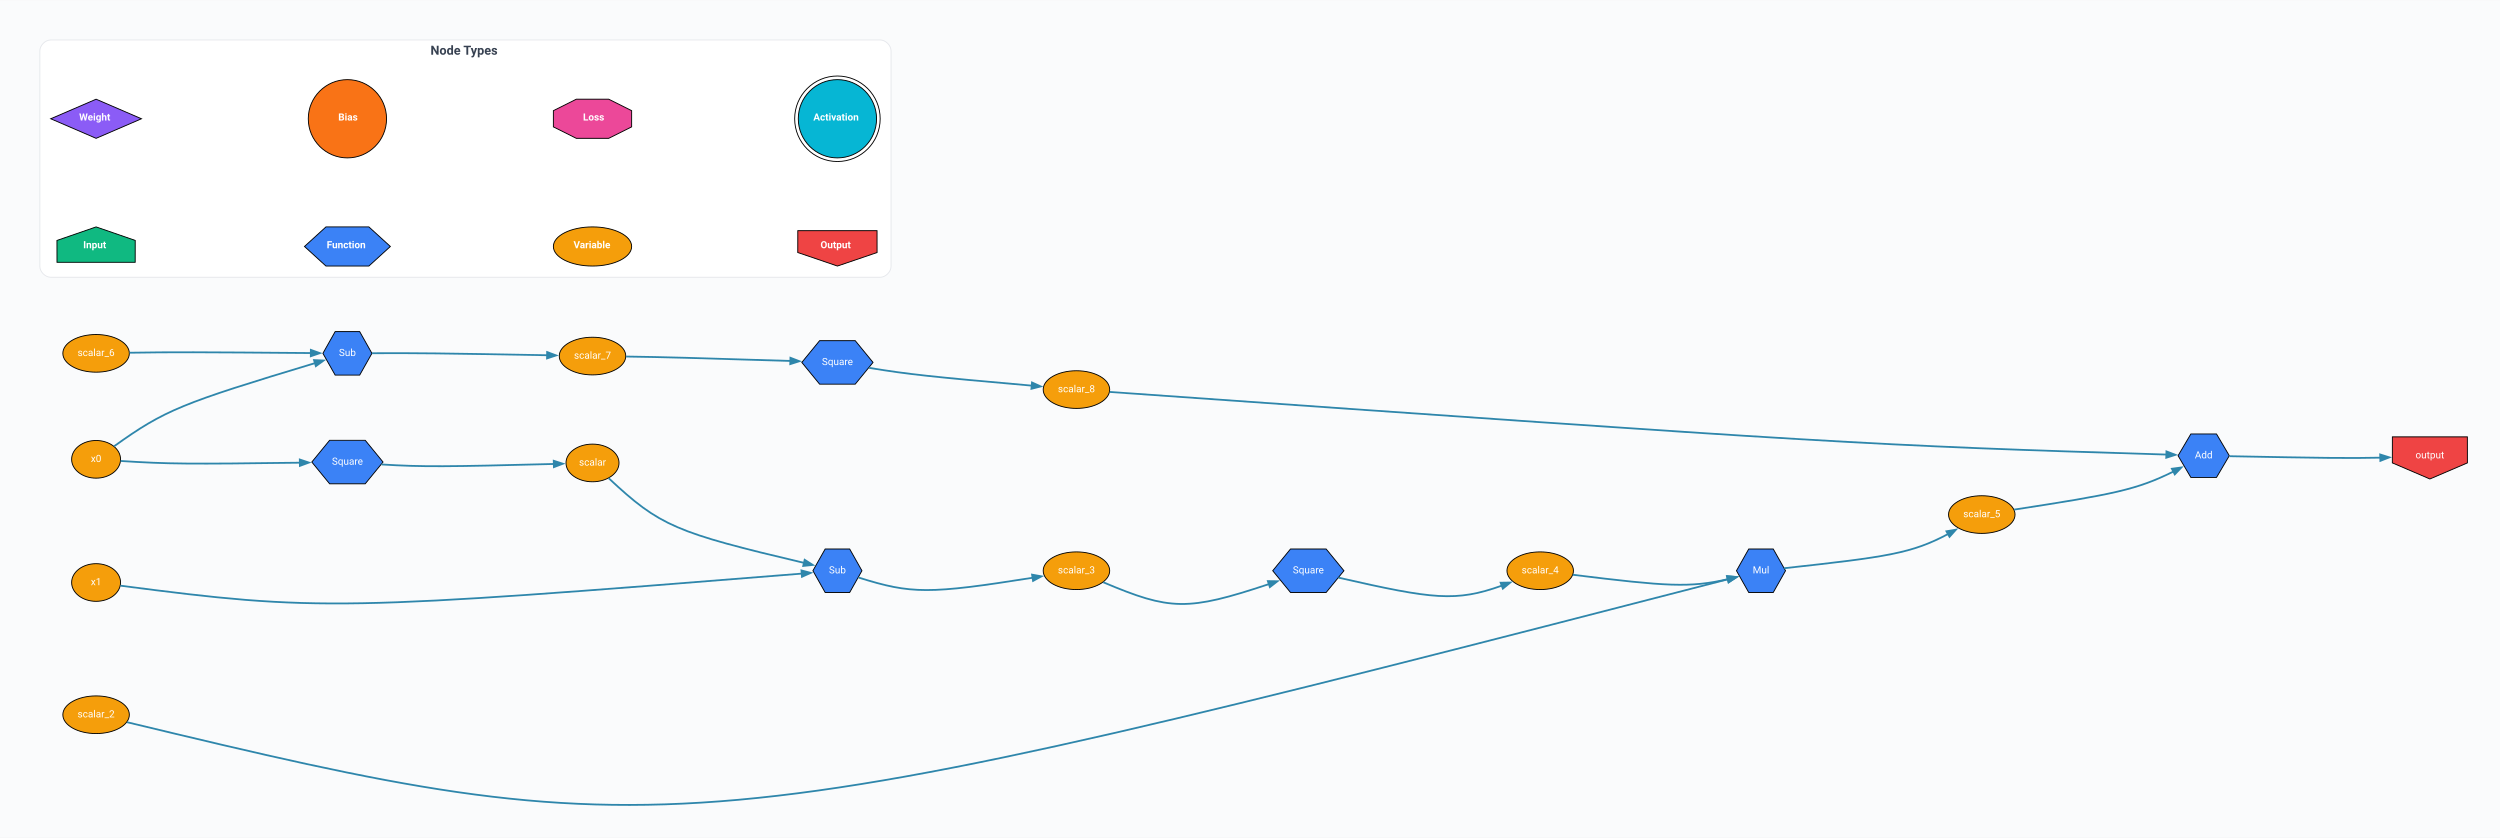
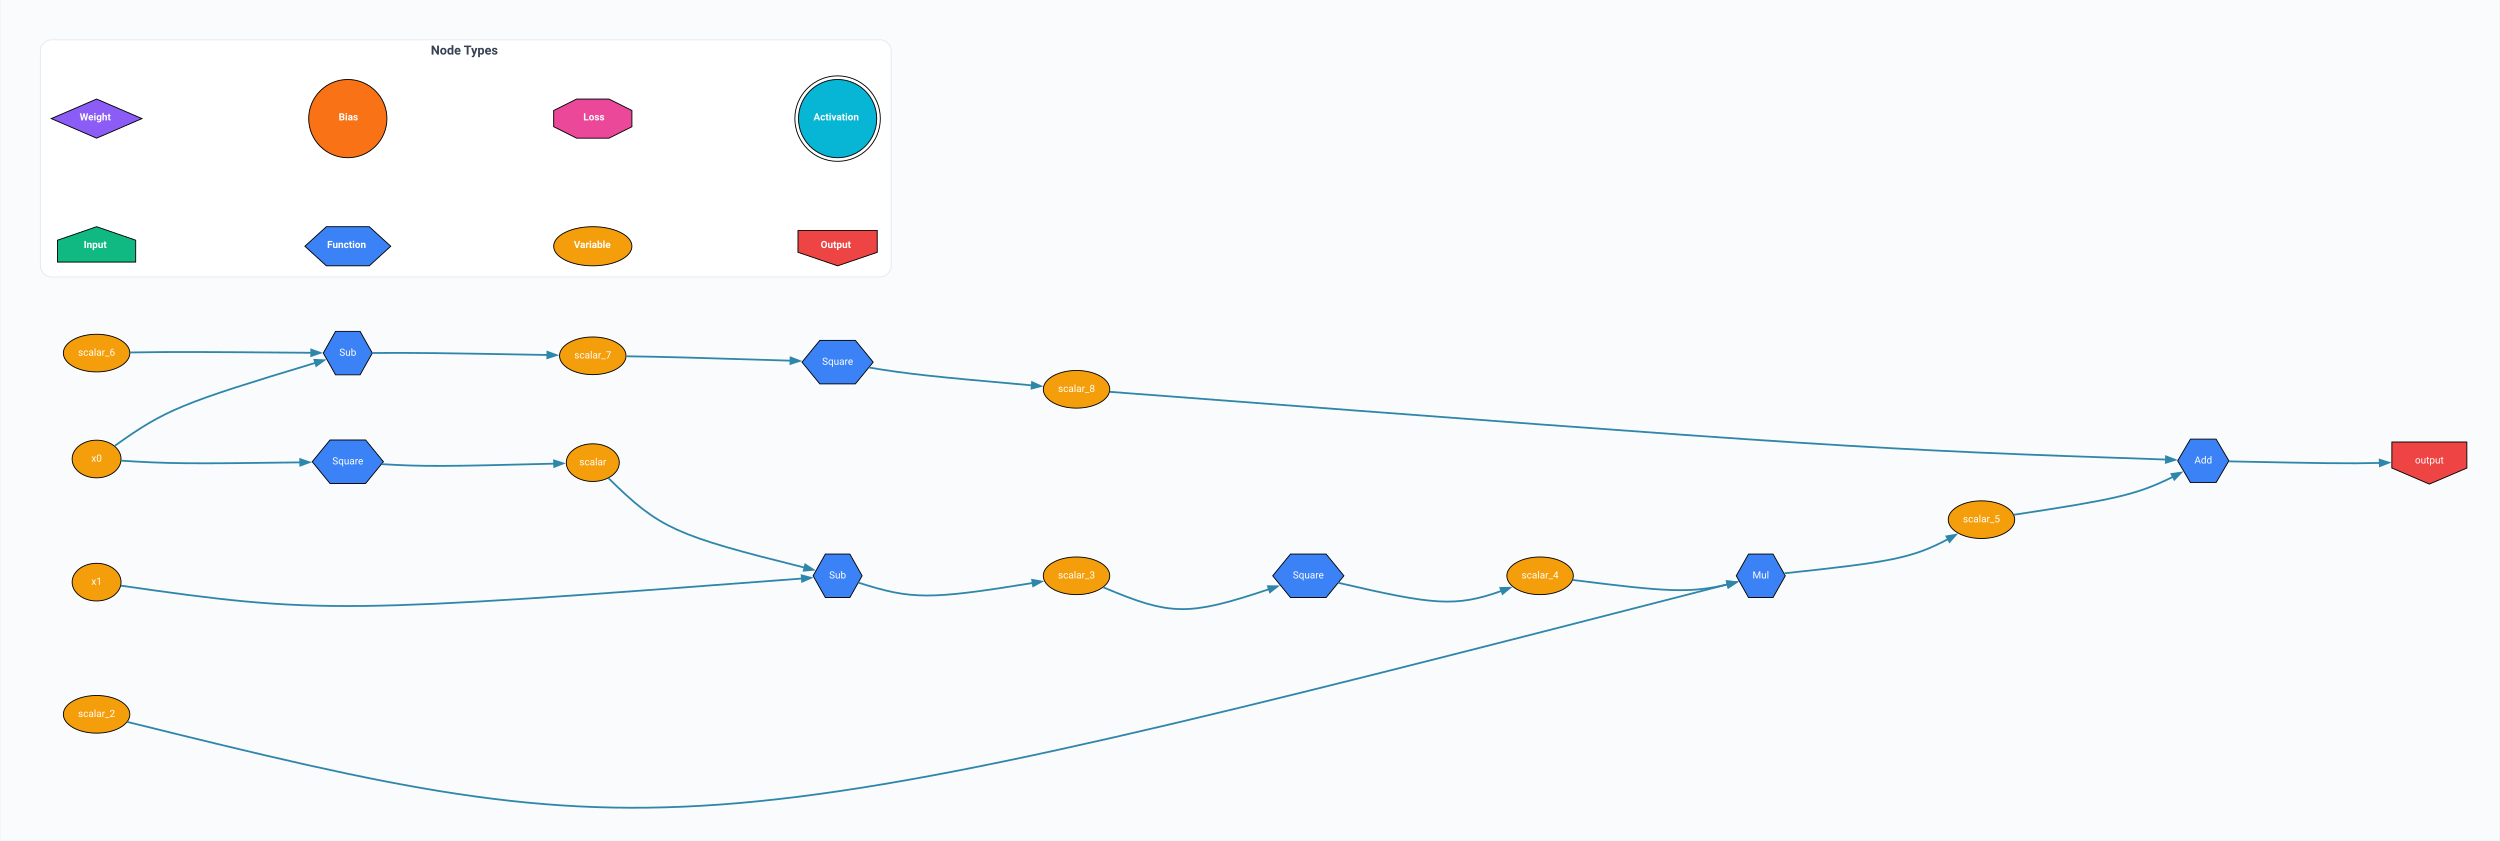
- <svg xmlns="http://www.w3.org/2000/svg" width="2760pt" height="925pt" viewBox="0.00 0.00 2760.17 924.81">
-   <g id="graph0" class="graph" transform="scale(1 1) rotate(0) translate(36 888.81)">
-     <polygon fill="#fafbfc" stroke="none" points="-36,36 -36,-888.81 2724.17,-888.81 2724.17,36 -36,36" />
+ <svg xmlns="http://www.w3.org/2000/svg" width="2760pt" height="928pt" viewBox="0.00 0.00 2760.17 928.46">
+   <g id="graph0" class="graph" transform="scale(1 1) rotate(0) translate(36 892.46)">
+     <polygon fill="#fafbfc" stroke="none" points="-36,36 -36,-892.46 2724.17,-892.46 2724.17,36 -36,36" />
    <g id="clust2" class="cluster">
-       <path fill="#ffffff" stroke="#e5e7eb" d="M20,-582.81C20,-582.81 935.77,-582.81 935.77,-582.81 941.77,-582.81 947.77,-588.81 947.77,-594.81 947.77,-594.81 947.77,-832.81 947.77,-832.81 947.77,-838.81 941.77,-844.81 935.77,-844.81 935.77,-844.81 20,-844.81 20,-844.81 14,-844.81 8,-838.81 8,-832.81 8,-832.81 8,-594.81 8,-594.81 8,-588.81 14,-582.81 20,-582.81" />
-       <text text-anchor="start" x="439.26" y="-828.51" font-family="SF Pro Display, -apple-system, BlinkMacSystemFont, Segoe UI, Roboto, Arial" font-weight="bold" font-size="14.00" fill="#374151">Node Types</text>
+       <path fill="#ffffff" stroke="#e5e7eb" d="M20,-586.46C20,-586.46 935.77,-586.46 935.77,-586.46 941.77,-586.46 947.77,-592.46 947.77,-598.46 947.77,-598.46 947.77,-836.46 947.77,-836.46 947.77,-842.46 941.77,-848.46 935.77,-848.46 935.77,-848.46 20,-848.46 20,-848.46 14,-848.46 8,-842.46 8,-836.46 8,-836.46 8,-598.46 8,-598.46 8,-592.46 14,-586.46 20,-586.46" />
+       <text text-anchor="start" x="439.26" y="-832.16" font-family="SF Pro Display, -apple-system, BlinkMacSystemFont, Segoe UI, Roboto, Arial" font-weight="bold" font-size="14.00" fill="#374151">Node Types</text>
    </g>
    <g id="node1" class="node">
-       <polygon fill="#3b82f6" stroke="black" points="1447.8,-258.81 1428.14,-282.81 1388.82,-282.81 1369.17,-258.81 1388.82,-234.8 1428.14,-234.8 1447.8,-258.81" />
-       <text text-anchor="middle" x="1408.48" y="-255.86" font-family="SF Pro Display, -apple-system, BlinkMacSystemFont, Segoe UI, Roboto, Arial" font-size="11.00" fill="white">Square</text>
+       <ellipse fill="#f59e0b" stroke="black" cx="618.17" cy="-381.46" rx="29.27" ry="20.79" />
+       <text text-anchor="middle" x="618.17" y="-378.51" font-family="SF Pro Display, -apple-system, BlinkMacSystemFont, Segoe UI, Roboto, Arial" font-size="11.00" fill="white">scalar</text>
+     </g>
+     <g id="node12" class="node">
+       <polygon fill="#3b82f6" stroke="black" points="915.64,-256.46 902.1,-280.46 875.04,-280.46 861.5,-256.46 875.04,-232.45 902.1,-232.45 915.64,-256.46" />
+       <text text-anchor="middle" x="888.57" y="-253.51" font-family="SF Pro Display, -apple-system, BlinkMacSystemFont, Segoe UI, Roboto, Arial" font-size="11.00" fill="white">Sub</text>
+     </g>
+     <g id="edge10" class="edge">
+       <path fill="none" stroke="#2e86ab" stroke-width="2" d="M635.43,-364.33C692.39,-308.34 708.76,-301.23 852.26,-265.47" />
+       <polygon fill="#2e86ab" stroke="#2e86ab" stroke-width="2" points="852.87,-268.92 861.73,-263.11 851.18,-262.13 852.87,-268.92" />
+     </g>
+     <g id="node2" class="node">
+       <ellipse fill="#f59e0b" stroke="black" cx="70.09" cy="-502.46" rx="36.7" ry="20.79" />
+       <text text-anchor="middle" x="70.09" y="-499.51" font-family="SF Pro Display, -apple-system, BlinkMacSystemFont, Segoe UI, Roboto, Arial" font-size="11.00" fill="white">scalar_6</text>
+     </g>
+     <g id="node4" class="node">
+       <polygon fill="#3b82f6" stroke="black" points="374.64,-502.46 361.11,-526.46 334.04,-526.46 320.5,-502.46 334.04,-478.45 361.11,-478.45 374.64,-502.46" />
+       <text text-anchor="middle" x="347.57" y="-499.51" font-family="SF Pro Display, -apple-system, BlinkMacSystemFont, Segoe UI, Roboto, Arial" font-size="11.00" fill="white">Sub</text>
+     </g>
+     <g id="edge17" class="edge">
+       <path fill="none" stroke="#2e86ab" stroke-width="2" d="M107.05,-503.14C154.42,-503.94 181.57,-503.82 307.32,-502.79" />
+       <polygon fill="#2e86ab" stroke="#2e86ab" stroke-width="2" points="307.22,-506.29 317.19,-502.71 307.16,-499.29 307.22,-506.29" />
+     </g>
+     <g id="node3" class="node">
+       <polygon fill="#3b82f6" stroke="black" points="2425.31,-383.46 2411.16,-407.46 2382.87,-407.46 2368.72,-383.46 2382.87,-359.45 2411.16,-359.45 2425.31,-383.46" />
+       <text text-anchor="middle" x="2397.02" y="-380.51" font-family="SF Pro Display, -apple-system, BlinkMacSystemFont, Segoe UI, Roboto, Arial" font-size="11.00" fill="white">Add</text>
+     </g>
+     <g id="node11" class="node">
+       <polygon fill="#ef4444" stroke="black" points="2605.31,-375.51 2646.74,-357.76 2688.17,-375.51 2688.13,-404.24 2605.35,-404.24 2605.31,-375.51" />
+       <text text-anchor="middle" x="2646.74" y="-380.51" font-family="SF Pro Display, -apple-system, BlinkMacSystemFont, Segoe UI, Roboto, Arial" font-size="11.00" fill="white">output</text>
+     </g>
+     <g id="edge24" class="edge">
+       <path fill="none" stroke="#2e86ab" stroke-width="2" d="M2425.52,-382.86C2524.67,-380.81 2558.54,-380.23 2592.05,-381.14" />
+       <polygon fill="#2e86ab" stroke="#2e86ab" stroke-width="2" points="2591.87,-384.64 2601.98,-381.47 2592.1,-377.64 2591.87,-384.64" />
+     </g>
+     <g id="node14" class="node">
+       <ellipse fill="#f59e0b" stroke="black" cx="618.17" cy="-499.46" rx="36.7" ry="20.79" />
+       <text text-anchor="middle" x="618.17" y="-496.51" font-family="SF Pro Display, -apple-system, BlinkMacSystemFont, Segoe UI, Roboto, Arial" font-size="11.00" fill="white">scalar_7</text>
+     </g>
+     <g id="edge19" class="edge">
+       <path fill="none" stroke="#2e86ab" stroke-width="2" d="M374.75,-502.6C425.44,-502.84 447.43,-502.57 568.25,-500.37" />
+       <polygon fill="#2e86ab" stroke="#2e86ab" stroke-width="2" points="568.09,-503.87 578.03,-500.19 567.97,-496.87 568.09,-503.87" />
+     </g>
+     <g id="node5" class="node">
+       <ellipse fill="#f59e0b" stroke="black" cx="70.09" cy="-103.46" rx="36.7" ry="20.79" />
+       <text text-anchor="middle" x="70.09" y="-100.51" font-family="SF Pro Display, -apple-system, BlinkMacSystemFont, Segoe UI, Roboto, Arial" font-size="11.00" fill="white">scalar_2</text>
+     </g>
+     <g id="node7" class="node">
+       <polygon fill="#3b82f6" stroke="black" points="1935.33,-256.46 1921.79,-280.46 1894.73,-280.46 1881.19,-256.46 1894.73,-232.45 1921.79,-232.45 1935.33,-256.46" />
+       <text text-anchor="middle" x="1908.26" y="-253.51" font-family="SF Pro Display, -apple-system, BlinkMacSystemFont, Segoe UI, Roboto, Arial" font-size="11.00" fill="white">Mul</text>
+     </g>
+     <g id="edge14" class="edge">
+       <path fill="none" stroke="#2e86ab" stroke-width="2" d="M103.8,-95.12C697.53,51.64 724.61,47.78 1871.89,-247.11" />
+       <polygon fill="#2e86ab" stroke="#2e86ab" stroke-width="2" points="1870.67,-250.41 1881.23,-249.51 1872.41,-243.63 1870.67,-250.41" />
+     </g>
+     <g id="node6" class="node">
+       <ellipse fill="#f59e0b" stroke="black" cx="1664.49" cy="-256.46" rx="36.7" ry="20.79" />
+       <text text-anchor="middle" x="1664.49" y="-253.51" font-family="SF Pro Display, -apple-system, BlinkMacSystemFont, Segoe UI, Roboto, Arial" font-size="11.00" fill="white">scalar_4</text>
+     </g>
+     <g id="edge15" class="edge">
+       <path fill="none" stroke="#2e86ab" stroke-width="2" d="M1700.43,-251.88C1804.91,-238.69 1829.25,-237.05 1871.81,-246.97" />
+       <polygon fill="#2e86ab" stroke="#2e86ab" stroke-width="2" points="1870.9,-250.35 1881.44,-249.35 1872.57,-243.55 1870.9,-250.35" />
+     </g>
+     <g id="node17" class="node">
+       <ellipse fill="#f59e0b" stroke="black" cx="2152.03" cy="-318.46" rx="36.7" ry="20.79" />
+       <text text-anchor="middle" x="2152.03" y="-315.51" font-family="SF Pro Display, -apple-system, BlinkMacSystemFont, Segoe UI, Roboto, Arial" font-size="11.00" fill="white">scalar_5</text>
+     </g>
+     <g id="edge16" class="edge">
+       <path fill="none" stroke="#2e86ab" stroke-width="2" d="M1934.3,-259.22C2048.69,-271.44 2074.96,-275.39 2115.22,-297.05" />
+       <polygon fill="#2e86ab" stroke="#2e86ab" stroke-width="2" points="2113.34,-300.01 2123.77,-301.82 2116.75,-293.9 2113.34,-300.01" />
+     </g>
+     <g id="node8" class="node">
+       <polygon fill="#3b82f6" stroke="black" points="1447.8,-256.46 1428.14,-280.46 1388.82,-280.46 1369.17,-256.46 1388.82,-232.45 1428.14,-232.45 1447.8,-256.46" />
+       <text text-anchor="middle" x="1408.48" y="-253.51" font-family="SF Pro Display, -apple-system, BlinkMacSystemFont, Segoe UI, Roboto, Arial" font-size="11.00" fill="white">Square</text>
+     </g>
+     <g id="edge13" class="edge">
+       <path fill="none" stroke="#2e86ab" stroke-width="2" d="M1441.63,-248.72C1546.41,-224.43 1570.68,-221.45 1621.94,-239.78" />
+       <polygon fill="#2e86ab" stroke="#2e86ab" stroke-width="2" points="1620.65,-243.04 1631.25,-243.25 1623.1,-236.48 1620.65,-243.04" />
    </g>
    <g id="node9" class="node">
-       <ellipse fill="#f59e0b" stroke="black" cx="1664.49" cy="-258.81" rx="36.7" ry="20.79" />
-       <text text-anchor="middle" x="1664.49" y="-255.86" font-family="SF Pro Display, -apple-system, BlinkMacSystemFont, Segoe UI, Roboto, Arial" font-size="11.00" fill="white">scalar_4</text>
+       <ellipse fill="#f59e0b" stroke="black" cx="70.09" cy="-385.46" rx="27" ry="20.79" />
+       <text text-anchor="middle" x="70.09" y="-382.51" font-family="SF Pro Display, -apple-system, BlinkMacSystemFont, Segoe UI, Roboto, Arial" font-size="11.00" fill="white">x0</text>
    </g>
-     <g id="edge13" class="edge">
-       <path fill="none" stroke="#2e86ab" stroke-width="2" d="M1441.74,-251.17C1546.86,-227.19 1571.17,-224.25 1622.18,-242.35" />
-       <polygon fill="#2e86ab" stroke="#2e86ab" stroke-width="2" points="1620.82,-245.58 1631.42,-245.76 1623.25,-239.01 1620.82,-245.58" />
+     <g id="edge18" class="edge">
+       <path fill="none" stroke="#2e86ab" stroke-width="2" d="M89.94,-399.84C146.06,-440.07 164.34,-447.2 311.92,-491.72" />
+       <polygon fill="#2e86ab" stroke="#2e86ab" stroke-width="2" points="310.71,-495.01 321.3,-494.55 312.73,-488.31 310.71,-495.01" />
    </g>
-     <g id="node2" class="node">
-       <ellipse fill="#f59e0b" stroke="black" cx="70.09" cy="-381.81" rx="27" ry="20.79" />
-       <text text-anchor="middle" x="70.09" y="-378.86" font-family="SF Pro Display, -apple-system, BlinkMacSystemFont, Segoe UI, Roboto, Arial" font-size="11.00" fill="white">x0</text>
-     </g>
-     <g id="node4" class="node">
-       <polygon fill="#3b82f6" stroke="black" points="386.89,-378.81 367.23,-402.81 327.91,-402.81 308.26,-378.81 327.91,-354.8 367.23,-354.8 386.89,-378.81" />
-       <text text-anchor="middle" x="347.57" y="-375.86" font-family="SF Pro Display, -apple-system, BlinkMacSystemFont, Segoe UI, Roboto, Arial" font-size="11.00" fill="white">Square</text>
+     <g id="node13" class="node">
+       <polygon fill="#3b82f6" stroke="black" points="386.89,-382.46 367.23,-406.46 327.91,-406.46 308.26,-382.46 327.91,-358.45 367.23,-358.45 386.89,-382.46" />
+       <text text-anchor="middle" x="347.57" y="-379.51" font-family="SF Pro Display, -apple-system, BlinkMacSystemFont, Segoe UI, Roboto, Arial" font-size="11.00" fill="white">Square</text>
    </g>
    <g id="edge7" class="edge">
-       <path fill="none" stroke="#2e86ab" stroke-width="2" d="M97.21,-379.99C149.68,-376.6 171.85,-376.45 295.4,-378.09" />
-       <polygon fill="#2e86ab" stroke="#2e86ab" stroke-width="2" points="295.01,-381.59 305.06,-378.22 295.11,-374.59 295.01,-381.59" />
+       <path fill="none" stroke="#2e86ab" stroke-width="2" d="M97.21,-383.64C149.68,-380.25 171.85,-380.09 295.4,-381.74" />
+       <polygon fill="#2e86ab" stroke="#2e86ab" stroke-width="2" points="295.01,-385.24 305.06,-381.87 295.11,-378.24 295.01,-385.24" />
    </g>
-     <g id="node11" class="node">
-       <polygon fill="#3b82f6" stroke="black" points="374.64,-498.81 361.11,-522.81 334.04,-522.81 320.5,-498.81 334.04,-474.8 361.11,-474.8 374.64,-498.81" />
-       <text text-anchor="middle" x="347.57" y="-495.86" font-family="SF Pro Display, -apple-system, BlinkMacSystemFont, Segoe UI, Roboto, Arial" font-size="11.00" fill="white">Sub</text>
-     </g>
-     <g id="edge18" class="edge">
-       <path fill="none" stroke="#2e86ab" stroke-width="2" d="M89.94,-396.19C146.06,-436.42 164.34,-443.56 311.92,-488.07" />
-       <polygon fill="#2e86ab" stroke="#2e86ab" stroke-width="2" points="310.71,-491.36 321.3,-490.9 312.73,-484.66 310.71,-491.36" />
-     </g>
-     <g id="node3" class="node">
-       <ellipse fill="#f59e0b" stroke="black" cx="1152.47" cy="-458.81" rx="36.7" ry="20.79" />
-       <text text-anchor="middle" x="1152.47" y="-455.86" font-family="SF Pro Display, -apple-system, BlinkMacSystemFont, Segoe UI, Roboto, Arial" font-size="11.00" fill="white">scalar_8</text>
-     </g>
-     <g id="node7" class="node">
-       <polygon fill="#3b82f6" stroke="black" points="2425.31,-385.81 2411.16,-409.81 2382.87,-409.81 2368.72,-385.81 2382.87,-361.8 2411.16,-361.8 2425.31,-385.81" />
-       <text text-anchor="middle" x="2397.02" y="-382.86" font-family="SF Pro Display, -apple-system, BlinkMacSystemFont, Segoe UI, Roboto, Arial" font-size="11.00" fill="white">Add</text>
+     <g id="node10" class="node">
+       <ellipse fill="#f59e0b" stroke="black" cx="1152.47" cy="-462.46" rx="36.7" ry="20.79" />
+       <text text-anchor="middle" x="1152.47" y="-459.51" font-family="SF Pro Display, -apple-system, BlinkMacSystemFont, Segoe UI, Roboto, Arial" font-size="11.00" fill="white">scalar_8</text>
    </g>
    <g id="edge23" class="edge">
-       <path fill="none" stroke="#2e86ab" stroke-width="2" d="M1189.23,-456.2C1990.8,-399.46 2026.52,-397.13 2355.97,-387.06" />
-       <polygon fill="#2e86ab" stroke="#2e86ab" stroke-width="2" points="2355.92,-390.56 2365.81,-386.76 2355.7,-383.56 2355.92,-390.56" />
+       <path fill="none" stroke="#2e86ab" stroke-width="2" d="M1189.23,-459.65C1990.7,-398.56 2026.42,-396.05 2355.96,-384.85" />
+       <polygon fill="#2e86ab" stroke="#2e86ab" stroke-width="2" points="2355.92,-388.35 2365.8,-384.51 2355.69,-381.35 2355.92,-388.35" />
    </g>
-     <g id="node6" class="node">
-       <ellipse fill="#f59e0b" stroke="black" cx="618.17" cy="-377.81" rx="29.27" ry="20.79" />
-       <text text-anchor="middle" x="618.17" y="-374.86" font-family="SF Pro Display, -apple-system, BlinkMacSystemFont, Segoe UI, Roboto, Arial" font-size="11.00" fill="white">scalar</text>
+     <g id="node18" class="node">
+       <ellipse fill="#f59e0b" stroke="black" cx="1152.47" cy="-256.46" rx="36.7" ry="20.79" />
+       <text text-anchor="middle" x="1152.47" y="-253.51" font-family="SF Pro Display, -apple-system, BlinkMacSystemFont, Segoe UI, Roboto, Arial" font-size="11.00" fill="white">scalar_3</text>
+     </g>
+     <g id="edge11" class="edge">
+       <path fill="none" stroke="#2e86ab" stroke-width="2" d="M911.61,-248.92C970.64,-230.06 989.25,-229.94 1104.31,-248.56" />
+       <polygon fill="#2e86ab" stroke="#2e86ab" stroke-width="2" points="1103.48,-251.97 1113.91,-250.12 1104.6,-245.06 1103.48,-251.97" />
    </g>
    <g id="edge8" class="edge">
-       <path fill="none" stroke="#2e86ab" stroke-width="2" d="M385.16,-376.16C430.17,-373.3 457.26,-373.62 575.58,-376.69" />
-       <polygon fill="#2e86ab" stroke="#2e86ab" stroke-width="2" points="575.38,-380.19 585.47,-376.95 575.56,-373.19 575.38,-380.19" />
+       <path fill="none" stroke="#2e86ab" stroke-width="2" d="M385.16,-379.81C430.17,-376.95 457.26,-377.27 575.58,-380.34" />
+       <polygon fill="#2e86ab" stroke="#2e86ab" stroke-width="2" points="575.38,-383.84 585.47,-380.6 575.56,-376.84 575.38,-383.84" />
    </g>
-     <g id="node5" class="node">
-       <polygon fill="#3b82f6" stroke="black" points="927.88,-488.81 908.23,-512.81 868.91,-512.81 849.25,-488.81 868.91,-464.8 908.23,-464.8 927.88,-488.81" />
-       <text text-anchor="middle" x="888.57" y="-485.86" font-family="SF Pro Display, -apple-system, BlinkMacSystemFont, Segoe UI, Roboto, Arial" font-size="11.00" fill="white">Square</text>
+     <g id="node15" class="node">
+       <polygon fill="#3b82f6" stroke="black" points="927.88,-492.46 908.23,-516.46 868.91,-516.46 849.25,-492.46 868.91,-468.45 908.23,-468.45 927.88,-492.46" />
+       <text text-anchor="middle" x="888.57" y="-489.51" font-family="SF Pro Display, -apple-system, BlinkMacSystemFont, Segoe UI, Roboto, Arial" font-size="11.00" fill="white">Square</text>
+     </g>
+     <g id="edge20" class="edge">
+       <path fill="none" stroke="#2e86ab" stroke-width="2" d="M655.27,-498.94C699.16,-498.28 725.83,-497.53 836.78,-494.07" />
+       <polygon fill="#2e86ab" stroke="#2e86ab" stroke-width="2" points="836.71,-497.58 846.59,-493.77 836.49,-490.58 836.71,-497.58" />
    </g>
    <g id="edge21" class="edge">
-       <path fill="none" stroke="#2e86ab" stroke-width="2" d="M923.58,-482.8C967.06,-475.59 992.68,-472.93 1103.26,-463.15" />
-       <polygon fill="#2e86ab" stroke="#2e86ab" stroke-width="2" points="1103.4,-466.65 1113.05,-462.28 1102.78,-459.68 1103.4,-466.65" />
+       <path fill="none" stroke="#2e86ab" stroke-width="2" d="M923.58,-486.45C967.06,-479.24 992.68,-476.58 1103.26,-466.79" />
+       <polygon fill="#2e86ab" stroke="#2e86ab" stroke-width="2" points="1103.4,-470.3 1113.05,-465.93 1102.78,-463.32 1103.4,-470.3" />
    </g>
-     <g id="node15" class="node">
-       <polygon fill="#3b82f6" stroke="black" points="915.64,-258.81 902.1,-282.81 875.04,-282.81 861.5,-258.81 875.04,-234.8 902.1,-234.8 915.64,-258.81" />
-       <text text-anchor="middle" x="888.57" y="-255.86" font-family="SF Pro Display, -apple-system, BlinkMacSystemFont, Segoe UI, Roboto, Arial" font-size="11.00" fill="white">Sub</text>
+     <g id="node16" class="node">
+       <ellipse fill="#f59e0b" stroke="black" cx="70.09" cy="-249.46" rx="27" ry="20.79" />
+       <text text-anchor="middle" x="70.09" y="-246.51" font-family="SF Pro Display, -apple-system, BlinkMacSystemFont, Segoe UI, Roboto, Arial" font-size="11.00" fill="white">x1</text>
    </g>
-     <g id="edge10" class="edge">
-       <path fill="none" stroke="#2e86ab" stroke-width="2" d="M635.91,-361.06C692.8,-307.92 709.44,-301.07 851.97,-267.41" />
-       <polygon fill="#2e86ab" stroke="#2e86ab" stroke-width="2" points="852.41,-270.9 861.34,-265.2 850.81,-264.09 852.41,-270.9" />
-     </g>
-     <g id="node8" class="node">
-       <polygon fill="#ef4444" stroke="black" points="2605.31,-377.87 2646.74,-360.11 2688.17,-377.87 2688.13,-406.6 2605.35,-406.6 2605.31,-377.87" />
-       <text text-anchor="middle" x="2646.74" y="-382.86" font-family="SF Pro Display, -apple-system, BlinkMacSystemFont, Segoe UI, Roboto, Arial" font-size="11.00" fill="white">output</text>
-     </g>
-     <g id="edge24" class="edge">
-       <path fill="none" stroke="#2e86ab" stroke-width="2" d="M2425.52,-385.25C2524.68,-383.34 2558.56,-382.81 2592.06,-383.65" />
-       <polygon fill="#2e86ab" stroke="#2e86ab" stroke-width="2" points="2591.88,-387.15 2601.99,-383.96 2592.1,-380.15 2591.88,-387.15" />
-     </g>
-     <g id="node10" class="node">
-       <polygon fill="#3b82f6" stroke="black" points="1935.33,-258.81 1921.79,-282.81 1894.73,-282.81 1881.19,-258.81 1894.73,-234.8 1921.79,-234.8 1935.33,-258.81" />
-       <text text-anchor="middle" x="1908.26" y="-255.86" font-family="SF Pro Display, -apple-system, BlinkMacSystemFont, Segoe UI, Roboto, Arial" font-size="11.00" fill="white">Mul</text>
-     </g>
-     <g id="edge15" class="edge">
-       <path fill="none" stroke="#2e86ab" stroke-width="2" d="M1700.48,-254.34C1805.11,-241.45 1829.46,-239.85 1871.92,-249.54" />
-       <polygon fill="#2e86ab" stroke="#2e86ab" stroke-width="2" points="1870.97,-252.91 1881.51,-251.86 1872.61,-246.1 1870.97,-252.91" />
-     </g>
-     <g id="node13" class="node">
-       <ellipse fill="#f59e0b" stroke="black" cx="2152.03" cy="-320.81" rx="36.7" ry="20.79" />
-       <text text-anchor="middle" x="2152.03" y="-317.86" font-family="SF Pro Display, -apple-system, BlinkMacSystemFont, Segoe UI, Roboto, Arial" font-size="11.00" fill="white">scalar_5</text>
-     </g>
-     <g id="edge16" class="edge">
-       <path fill="none" stroke="#2e86ab" stroke-width="2" d="M1933.86,-261.59C2048.17,-274.05 2074.76,-278.05 2114.71,-299.29" />
-       <polygon fill="#2e86ab" stroke="#2e86ab" stroke-width="2" points="2113.01,-302.36 2123.46,-304.13 2116.4,-296.23 2113.01,-302.36" />
-     </g>
-     <g id="node12" class="node">
-       <ellipse fill="#f59e0b" stroke="black" cx="618.17" cy="-495.81" rx="36.7" ry="20.79" />
-       <text text-anchor="middle" x="618.17" y="-492.86" font-family="SF Pro Display, -apple-system, BlinkMacSystemFont, Segoe UI, Roboto, Arial" font-size="11.00" fill="white">scalar_7</text>
-     </g>
-     <g id="edge19" class="edge">
-       <path fill="none" stroke="#2e86ab" stroke-width="2" d="M374.75,-498.96C425.44,-499.19 447.43,-498.92 568.25,-496.72" />
-       <polygon fill="#2e86ab" stroke="#2e86ab" stroke-width="2" points="568.09,-500.22 578.03,-496.54 567.97,-493.22 568.09,-500.22" />
-     </g>
-     <g id="edge20" class="edge">
-       <path fill="none" stroke="#2e86ab" stroke-width="2" d="M655.27,-495.29C699.16,-494.63 725.83,-493.88 836.78,-490.42" />
-       <polygon fill="#2e86ab" stroke="#2e86ab" stroke-width="2" points="836.71,-493.93 846.59,-490.12 836.49,-486.93 836.71,-493.93" />
+     <g id="edge9" class="edge">
+       <path fill="none" stroke="#2e86ab" stroke-width="2" d="M96.98,-245.57C315.81,-214.03 340.49,-214.73 849.27,-253.46" />
+       <polygon fill="#2e86ab" stroke="#2e86ab" stroke-width="2" points="848.89,-256.94 859.13,-254.21 849.42,-249.96 848.89,-256.94" />
    </g>
    <g id="edge22" class="edge">
-       <path fill="none" stroke="#2e86ab" stroke-width="2" d="M2187.75,-326.28C2298.45,-343.31 2323.23,-348.34 2363.56,-368.3" />
-       <polygon fill="#2e86ab" stroke="#2e86ab" stroke-width="2" points="2361.92,-371.4 2372.42,-372.82 2365.1,-365.16 2361.92,-371.4" />
-     </g>
-     <g id="node14" class="node">
-       <ellipse fill="#f59e0b" stroke="black" cx="70.09" cy="-498.81" rx="36.7" ry="20.79" />
-       <text text-anchor="middle" x="70.09" y="-495.86" font-family="SF Pro Display, -apple-system, BlinkMacSystemFont, Segoe UI, Roboto, Arial" font-size="11.00" fill="white">scalar_6</text>
-     </g>
-     <g id="edge17" class="edge">
-       <path fill="none" stroke="#2e86ab" stroke-width="2" d="M107.05,-499.49C154.42,-500.29 181.57,-500.17 307.32,-499.14" />
-       <polygon fill="#2e86ab" stroke="#2e86ab" stroke-width="2" points="307.22,-502.64 317.19,-499.06 307.16,-495.64 307.22,-502.64" />
-     </g>
-     <g id="node17" class="node">
-       <ellipse fill="#f59e0b" stroke="black" cx="1152.47" cy="-258.81" rx="36.7" ry="20.79" />
-       <text text-anchor="middle" x="1152.47" y="-255.86" font-family="SF Pro Display, -apple-system, BlinkMacSystemFont, Segoe UI, Roboto, Arial" font-size="11.00" fill="white">scalar_3</text>
-     </g>
-     <g id="edge11" class="edge">
-       <path fill="none" stroke="#2e86ab" stroke-width="2" d="M911.94,-251.28C970.41,-232.93 989.2,-232.86 1104.3,-251.08" />
-       <polygon fill="#2e86ab" stroke="#2e86ab" stroke-width="2" points="1103.48,-254.49 1113.9,-252.61 1104.58,-247.58 1103.48,-254.49" />
-     </g>
-     <g id="node16" class="node">
-       <ellipse fill="#f59e0b" stroke="black" cx="70.09" cy="-245.81" rx="27" ry="20.79" />
-       <text text-anchor="middle" x="70.09" y="-242.86" font-family="SF Pro Display, -apple-system, BlinkMacSystemFont, Segoe UI, Roboto, Arial" font-size="11.00" fill="white">x1</text>
-     </g>
-     <g id="edge9" class="edge">
-       <path fill="none" stroke="#2e86ab" stroke-width="2" d="M96.96,-242.3C315.67,-213.83 340.35,-214.68 849.26,-255.64" />
-       <polygon fill="#2e86ab" stroke="#2e86ab" stroke-width="2" points="848.88,-259.12 859.12,-256.44 849.44,-252.14 848.88,-259.12" />
+       <path fill="none" stroke="#2e86ab" stroke-width="2" d="M2187.74,-323.86C2298.41,-340.69 2323.2,-345.7 2363.54,-365.81" />
+       <polygon fill="#2e86ab" stroke="#2e86ab" stroke-width="2" points="2361.92,-368.91 2372.41,-370.36 2365.11,-362.68 2361.92,-368.91" />
    </g>
    <g id="edge12" class="edge">
-       <path fill="none" stroke="#2e86ab" stroke-width="2" d="M1182.02,-246.1C1256.14,-214.79 1274.89,-214.11 1365.01,-244.06" />
-       <polygon fill="#2e86ab" stroke="#2e86ab" stroke-width="2" points="1363.82,-247.35 1374.41,-247.21 1366.04,-240.71 1363.82,-247.35" />
-     </g>
-     <g id="node18" class="node">
-       <ellipse fill="#f59e0b" stroke="black" cx="70.09" cy="-99.81" rx="36.7" ry="20.79" />
-       <text text-anchor="middle" x="70.09" y="-96.86" font-family="SF Pro Display, -apple-system, BlinkMacSystemFont, Segoe UI, Roboto, Arial" font-size="11.00" fill="white">scalar_2</text>
-     </g>
-     <g id="edge14" class="edge">
-       <path fill="none" stroke="#2e86ab" stroke-width="2" d="M104.18,-91.59C696.3,50.93 723.66,46.93 1871.86,-249.41" />
-       <polygon fill="#2e86ab" stroke="#2e86ab" stroke-width="2" points="1870.65,-252.71 1881.21,-251.82 1872.4,-245.94 1870.65,-252.71" />
+       <path fill="none" stroke="#2e86ab" stroke-width="2" d="M1182.12,-243.72C1256.49,-212.33 1275.25,-211.65 1365.13,-241.67" />
+       <polygon fill="#2e86ab" stroke="#2e86ab" stroke-width="2" points="1363.9,-244.95 1374.5,-244.83 1366.14,-238.32 1363.9,-244.95" />
    </g>
    <g id="node19" class="node">
-       <polygon fill="#10b981" stroke="black" points="113.29,-623.48 70.09,-638.41 26.89,-623.48 26.93,-599.33 113.25,-599.33 113.29,-623.48" />
-       <text text-anchor="start" x="55.84" y="-614.86" font-family="SF Pro Display, -apple-system, BlinkMacSystemFont, Segoe UI, Roboto, Arial" font-weight="bold" font-size="11.00" fill="white">Input</text>
+       <polygon fill="#10b981" stroke="black" points="113.29,-627.13 70.09,-642.06 26.89,-627.13 26.93,-602.98 113.25,-602.98 113.29,-627.13" />
+       <text text-anchor="start" x="55.84" y="-618.51" font-family="SF Pro Display, -apple-system, BlinkMacSystemFont, Segoe UI, Roboto, Arial" font-weight="bold" font-size="11.00" fill="white">Input</text>
    </g>
    <g id="node20" class="node">
-       <polygon fill="#3b82f6" stroke="black" points="394.97,-616.81 371.27,-638.41 323.87,-638.41 300.17,-616.81 323.87,-595.21 371.27,-595.21 394.97,-616.81" />
-       <text text-anchor="start" x="324.7" y="-614.86" font-family="SF Pro Display, -apple-system, BlinkMacSystemFont, Segoe UI, Roboto, Arial" font-weight="bold" font-size="11.00" fill="white">Function</text>
+       <polygon fill="#3b82f6" stroke="black" points="394.97,-620.46 371.27,-642.06 323.87,-642.06 300.17,-620.46 323.87,-598.86 371.27,-598.86 394.97,-620.46" />
+       <text text-anchor="start" x="324.7" y="-618.51" font-family="SF Pro Display, -apple-system, BlinkMacSystemFont, Segoe UI, Roboto, Arial" font-weight="bold" font-size="11.00" fill="white">Function</text>
    </g>
    <g id="node21" class="node">
-       <ellipse fill="#f59e0b" stroke="black" cx="618.17" cy="-616.81" rx="43.2" ry="21.6" />
-       <text text-anchor="start" x="597.17" y="-614.86" font-family="SF Pro Display, -apple-system, BlinkMacSystemFont, Segoe UI, Roboto, Arial" font-weight="bold" font-size="11.00" fill="white">Variable</text>
+       <ellipse fill="#f59e0b" stroke="black" cx="618.17" cy="-620.46" rx="43.2" ry="21.6" />
+       <text text-anchor="start" x="597.17" y="-618.51" font-family="SF Pro Display, -apple-system, BlinkMacSystemFont, Segoe UI, Roboto, Arial" font-weight="bold" font-size="11.00" fill="white">Variable</text>
    </g>
    <g id="node22" class="node">
-       <polygon fill="#ef4444" stroke="black" points="844.79,-610.13 888.57,-595.21 932.35,-610.13 932.31,-634.28 844.83,-634.28 844.79,-610.13" />
-       <text text-anchor="start" x="869.82" y="-614.86" font-family="SF Pro Display, -apple-system, BlinkMacSystemFont, Segoe UI, Roboto, Arial" font-weight="bold" font-size="11.00" fill="white">Output</text>
+       <polygon fill="#ef4444" stroke="black" points="844.79,-613.78 888.57,-598.86 932.35,-613.78 932.31,-637.93 844.83,-637.93 844.79,-613.78" />
+       <text text-anchor="start" x="869.82" y="-618.51" font-family="SF Pro Display, -apple-system, BlinkMacSystemFont, Segoe UI, Roboto, Arial" font-weight="bold" font-size="11.00" fill="white">Output</text>
    </g>
    <g id="node23" class="node">
-       <polygon fill="#8b5cf6" stroke="black" points="70.09,-779.41 20,-757.81 70.09,-736.21 120.17,-757.81 70.09,-779.41" />
-       <text text-anchor="start" x="51.34" y="-755.86" font-family="SF Pro Display, -apple-system, BlinkMacSystemFont, Segoe UI, Roboto, Arial" font-weight="bold" font-size="11.00" fill="white">Weight</text>
+       <polygon fill="#8b5cf6" stroke="black" points="70.09,-783.06 20,-761.46 70.09,-739.86 120.17,-761.46 70.09,-783.06" />
+       <text text-anchor="start" x="51.34" y="-759.51" font-family="SF Pro Display, -apple-system, BlinkMacSystemFont, Segoe UI, Roboto, Arial" font-weight="bold" font-size="11.00" fill="white">Weight</text>
    </g>
    <g id="node24" class="node">
-       <ellipse fill="#f97316" stroke="black" cx="347.57" cy="-757.81" rx="43.2" ry="43.2" />
-       <text text-anchor="start" x="337.45" y="-755.86" font-family="SF Pro Display, -apple-system, BlinkMacSystemFont, Segoe UI, Roboto, Arial" font-weight="bold" font-size="11.00" fill="white">Bias</text>
+       <ellipse fill="#f97316" stroke="black" cx="347.57" cy="-761.46" rx="43.2" ry="43.2" />
+       <text text-anchor="start" x="337.45" y="-759.51" font-family="SF Pro Display, -apple-system, BlinkMacSystemFont, Segoe UI, Roboto, Arial" font-weight="bold" font-size="11.00" fill="white">Bias</text>
    </g>
    <g id="node25" class="node">
-       <polygon fill="#ec4899" stroke="black" points="661.37,-748.86 661.37,-766.75 636.06,-779.41 600.27,-779.41 574.97,-766.75 574.97,-748.86 600.27,-736.21 636.06,-736.21 661.37,-748.86" />
-       <text text-anchor="start" x="607.67" y="-755.86" font-family="SF Pro Display, -apple-system, BlinkMacSystemFont, Segoe UI, Roboto, Arial" font-weight="bold" font-size="11.00" fill="white">Loss</text>
+       <polygon fill="#ec4899" stroke="black" points="661.37,-752.51 661.37,-770.4 636.06,-783.06 600.27,-783.06 574.97,-770.4 574.97,-752.51 600.27,-739.86 636.06,-739.86 661.37,-752.51" />
+       <text text-anchor="start" x="607.67" y="-759.51" font-family="SF Pro Display, -apple-system, BlinkMacSystemFont, Segoe UI, Roboto, Arial" font-weight="bold" font-size="11.00" fill="white">Loss</text>
    </g>
    <g id="node26" class="node">
-       <ellipse fill="#06b6d4" stroke="black" cx="888.57" cy="-757.81" rx="43.2" ry="43.2" />
-       <ellipse fill="none" stroke="black" cx="888.57" cy="-757.81" rx="47.2" ry="47.2" />
-       <text text-anchor="start" x="861.94" y="-755.86" font-family="SF Pro Display, -apple-system, BlinkMacSystemFont, Segoe UI, Roboto, Arial" font-weight="bold" font-size="11.00" fill="white">Activation</text>
+       <ellipse fill="#06b6d4" stroke="black" cx="888.57" cy="-761.46" rx="43.2" ry="43.2" />
+       <ellipse fill="none" stroke="black" cx="888.57" cy="-761.46" rx="47.2" ry="47.2" />
+       <text text-anchor="start" x="861.94" y="-759.51" font-family="SF Pro Display, -apple-system, BlinkMacSystemFont, Segoe UI, Roboto, Arial" font-weight="bold" font-size="11.00" fill="white">Activation</text>
    </g>
  </g>
</svg>
